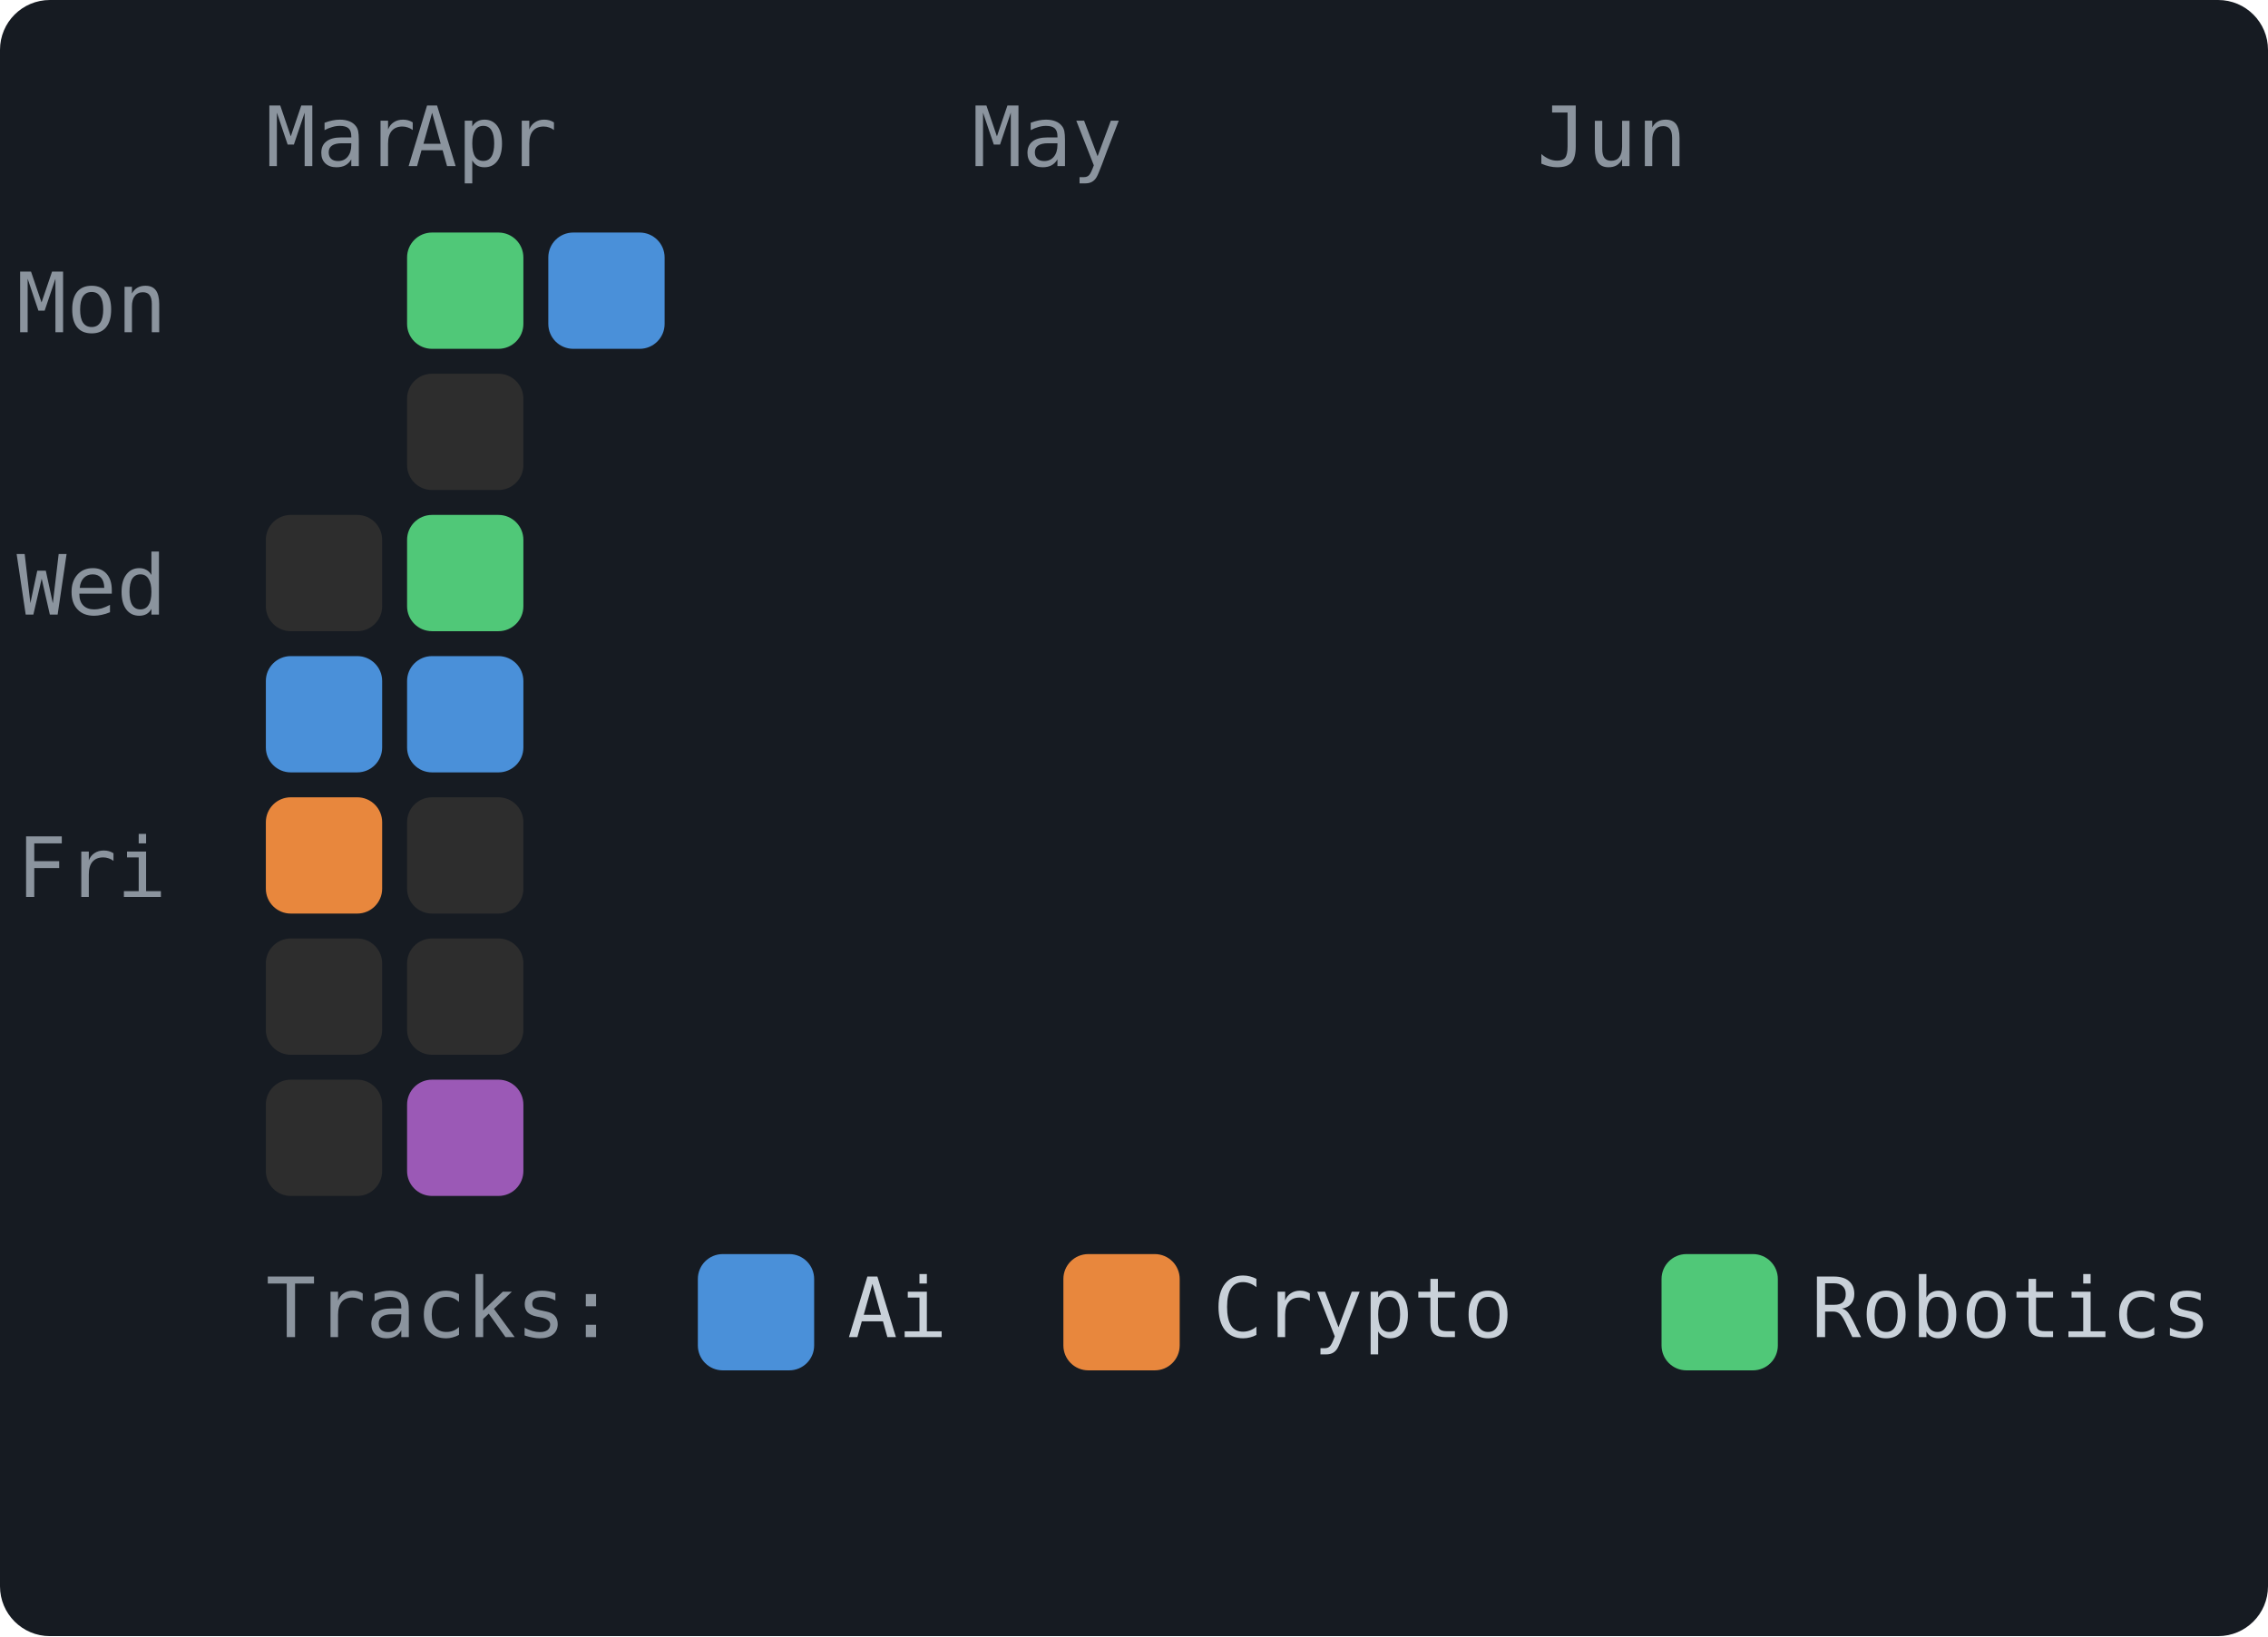
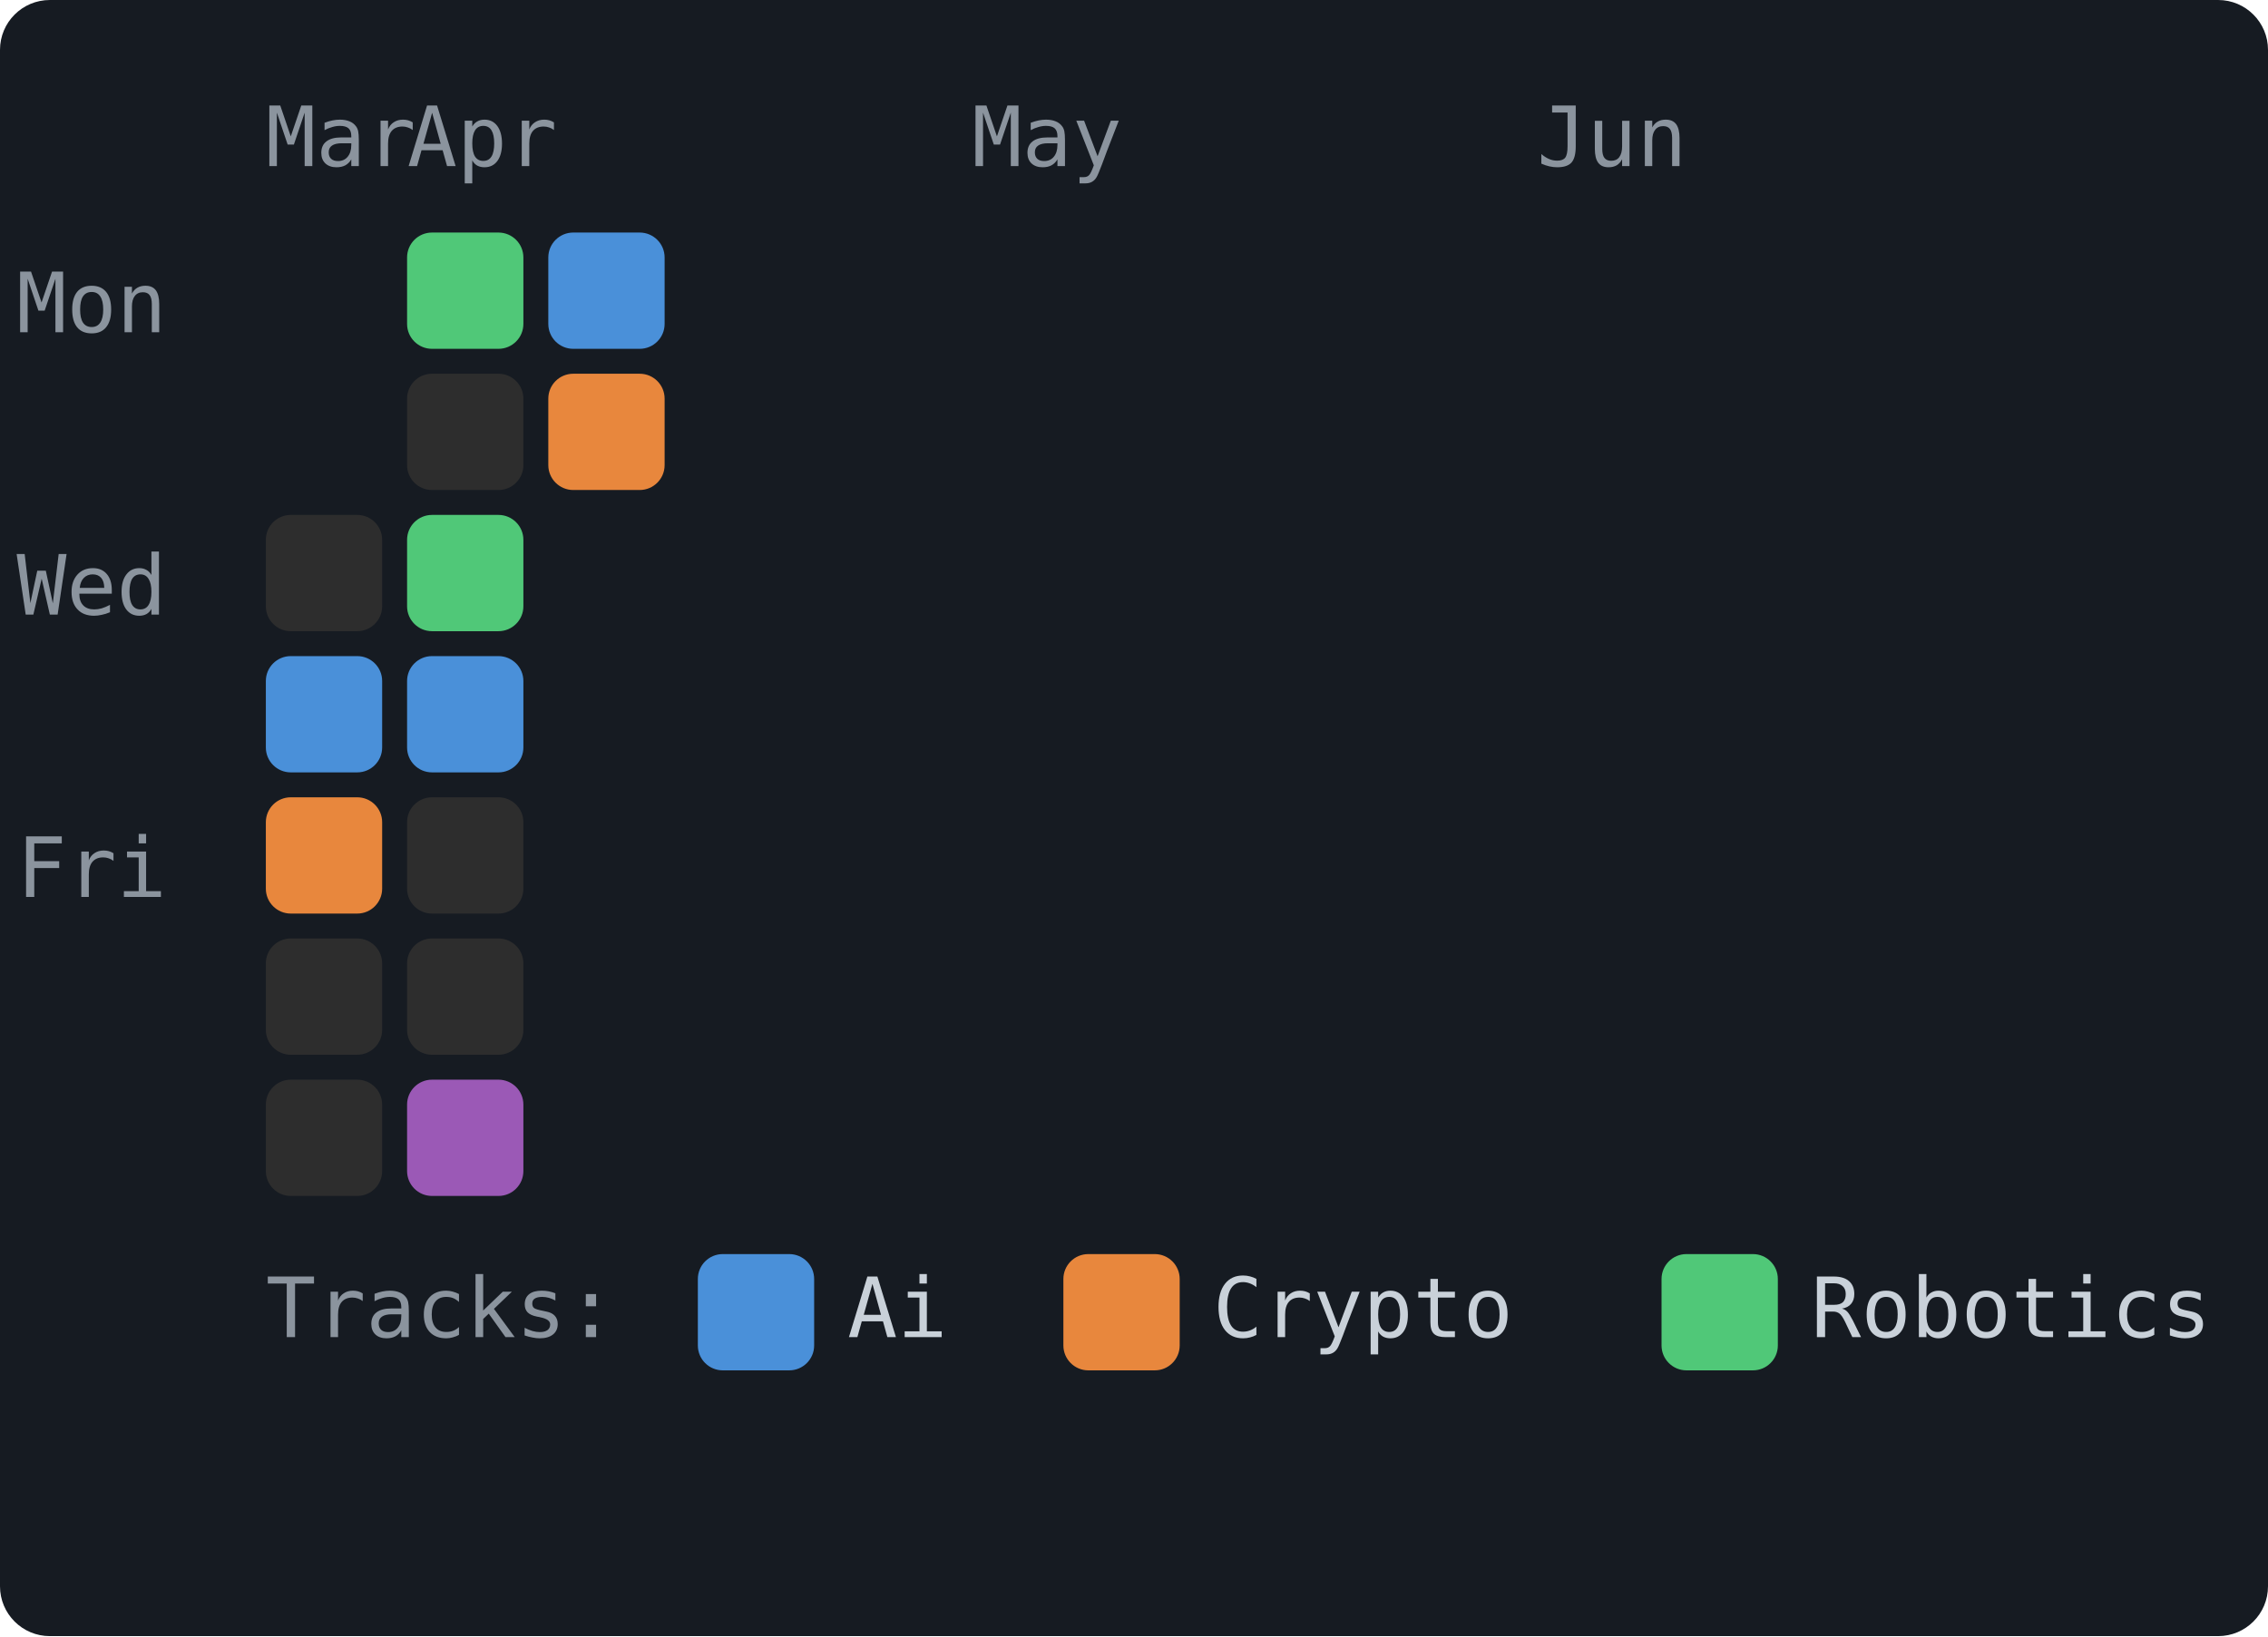
<svg xmlns="http://www.w3.org/2000/svg" width="273" height="197" viewBox="0 0 273 197">
  <rect width="273" height="197" fill="#161B22" rx="6" />
  <text x="2" y="40" fill="#8B949E" font-family="monospace" font-size="10">Mon</text>
  <text x="2" y="74" fill="#8B949E" font-family="monospace" font-size="10">Wed</text>
  <text x="2" y="108" fill="#8B949E" font-family="monospace" font-size="10">Fri</text>
  <text x="32" y="20" fill="#8B949E" font-family="monospace" font-size="10">Mar</text>
  <text x="49" y="20" fill="#8B949E" font-family="monospace" font-size="10">Apr</text>
  <text x="117" y="20" fill="#8B949E" font-family="monospace" font-size="10">May</text>
  <text x="185" y="20" fill="#8B949E" font-family="monospace" font-size="10">Jun</text>
  <rect x="32" y="62" width="14" height="14" rx="3" fill="#2D2D2D" />
  <rect x="32" y="79" width="14" height="14" rx="3" fill="#4A90D9" />
  <rect x="32" y="96" width="14" height="14" rx="3" fill="#E8873D" />
  <rect x="32" y="113" width="14" height="14" rx="3" fill="#2D2D2D" />
  <rect x="32" y="130" width="14" height="14" rx="3" fill="#2D2D2D" />
  <rect x="49" y="28" width="14" height="14" rx="3" fill="#50C878" />
  <rect x="49" y="45" width="14" height="14" rx="3" fill="#2D2D2D" />
  <rect x="49" y="62" width="14" height="14" rx="3" fill="#50C878" />
  <rect x="49" y="79" width="14" height="14" rx="3" fill="#4A90D9" />
  <rect x="49" y="96" width="14" height="14" rx="3" fill="#2D2D2D" />
  <rect x="49" y="113" width="14" height="14" rx="3" fill="#2D2D2D" />
  <rect x="49" y="130" width="14" height="14" rx="3" fill="#9B59B6" />
  <rect x="66" y="28" width="14" height="14" rx="3" fill="#4A90D9" />
+   <rect x="66" y="45" width="14" height="14" rx="3" fill="#E8873D" />
  <text x="32" y="161" fill="#8B949E" font-family="monospace" font-size="10">Tracks:</text>
  <rect x="84" y="151" width="14" height="14" rx="3" fill="#4A90D9" />
  <text x="102" y="161" fill="#C9D1D9" font-family="monospace" font-size="10">Ai</text>
  <rect x="128" y="151" width="14" height="14" rx="3" fill="#E8873D" />
  <text x="146" y="161" fill="#C9D1D9" font-family="monospace" font-size="10">Crypto</text>
  <rect x="200" y="151" width="14" height="14" rx="3" fill="#50C878" />
  <text x="218" y="161" fill="#C9D1D9" font-family="monospace" font-size="10">Robotics</text>
  <rect x="286" y="151" width="14" height="14" rx="3" fill="#9B59B6" />
  <text x="304" y="161" fill="#C9D1D9" font-family="monospace" font-size="10">Integration</text>
  <rect x="393" y="151" width="14" height="14" rx="3" fill="#2D2D2D" />
  <text x="411" y="161" fill="#C9D1D9" font-family="monospace" font-size="10">No activity</text>
</svg>
